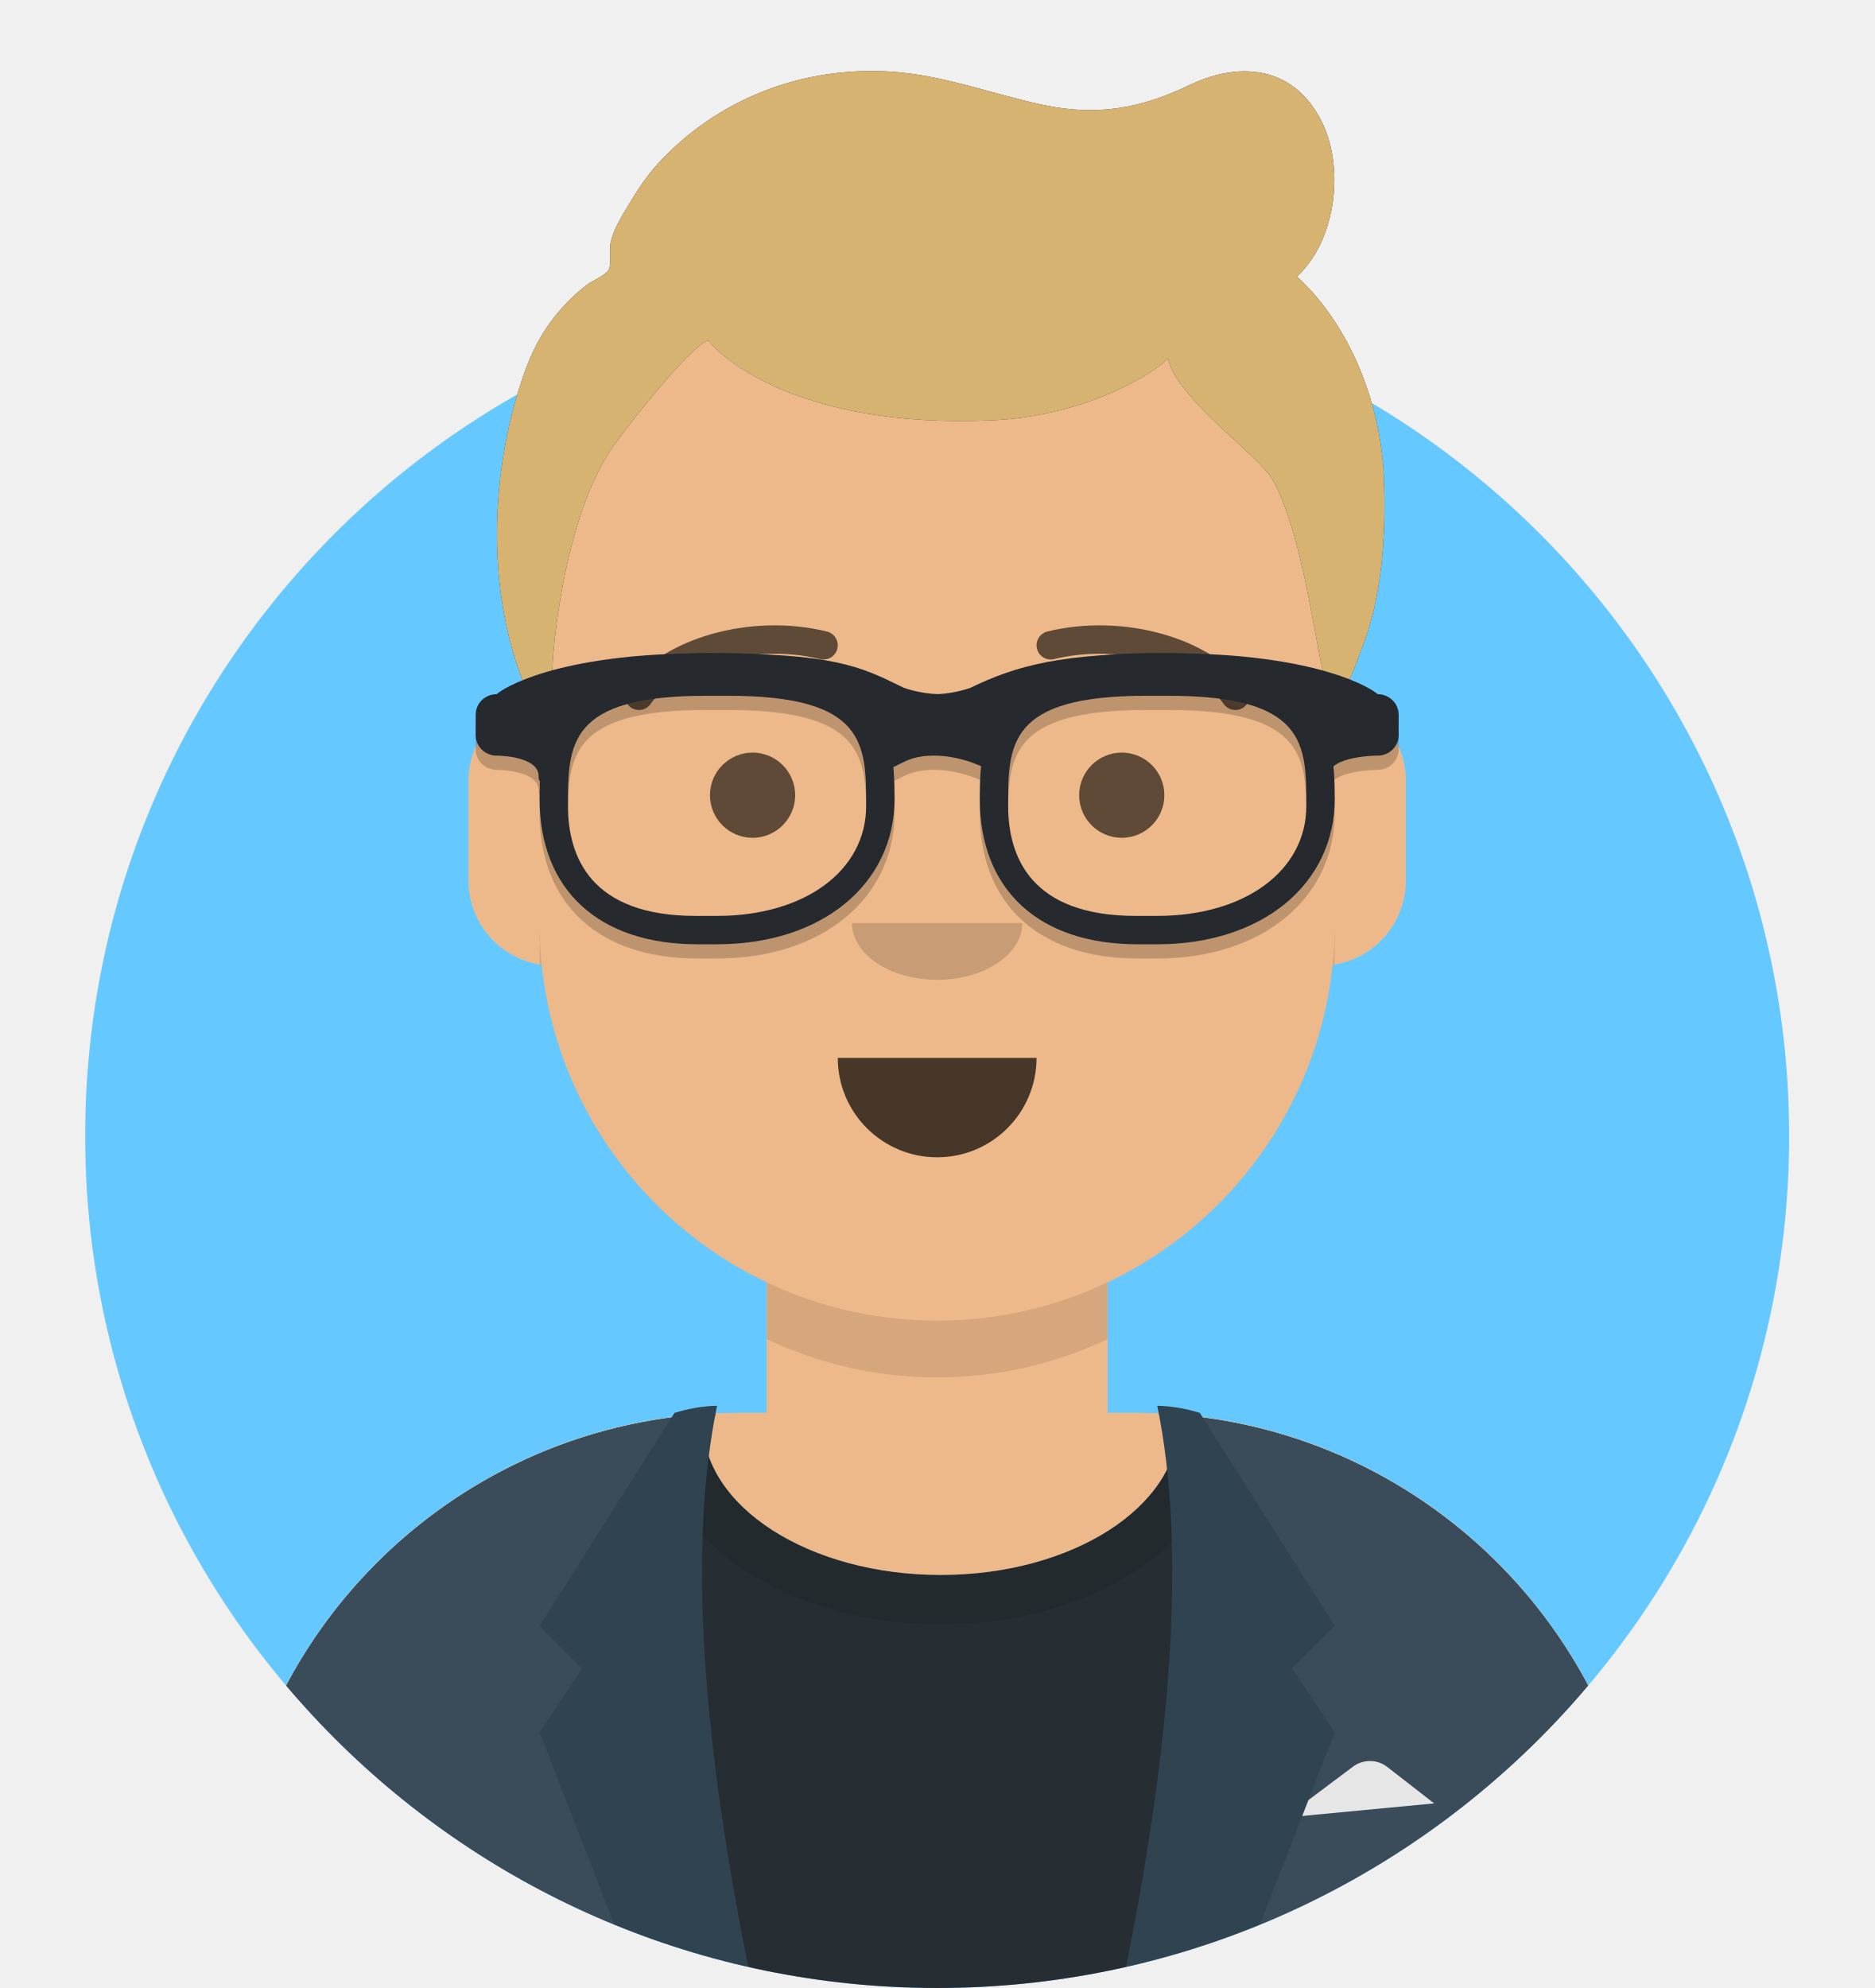
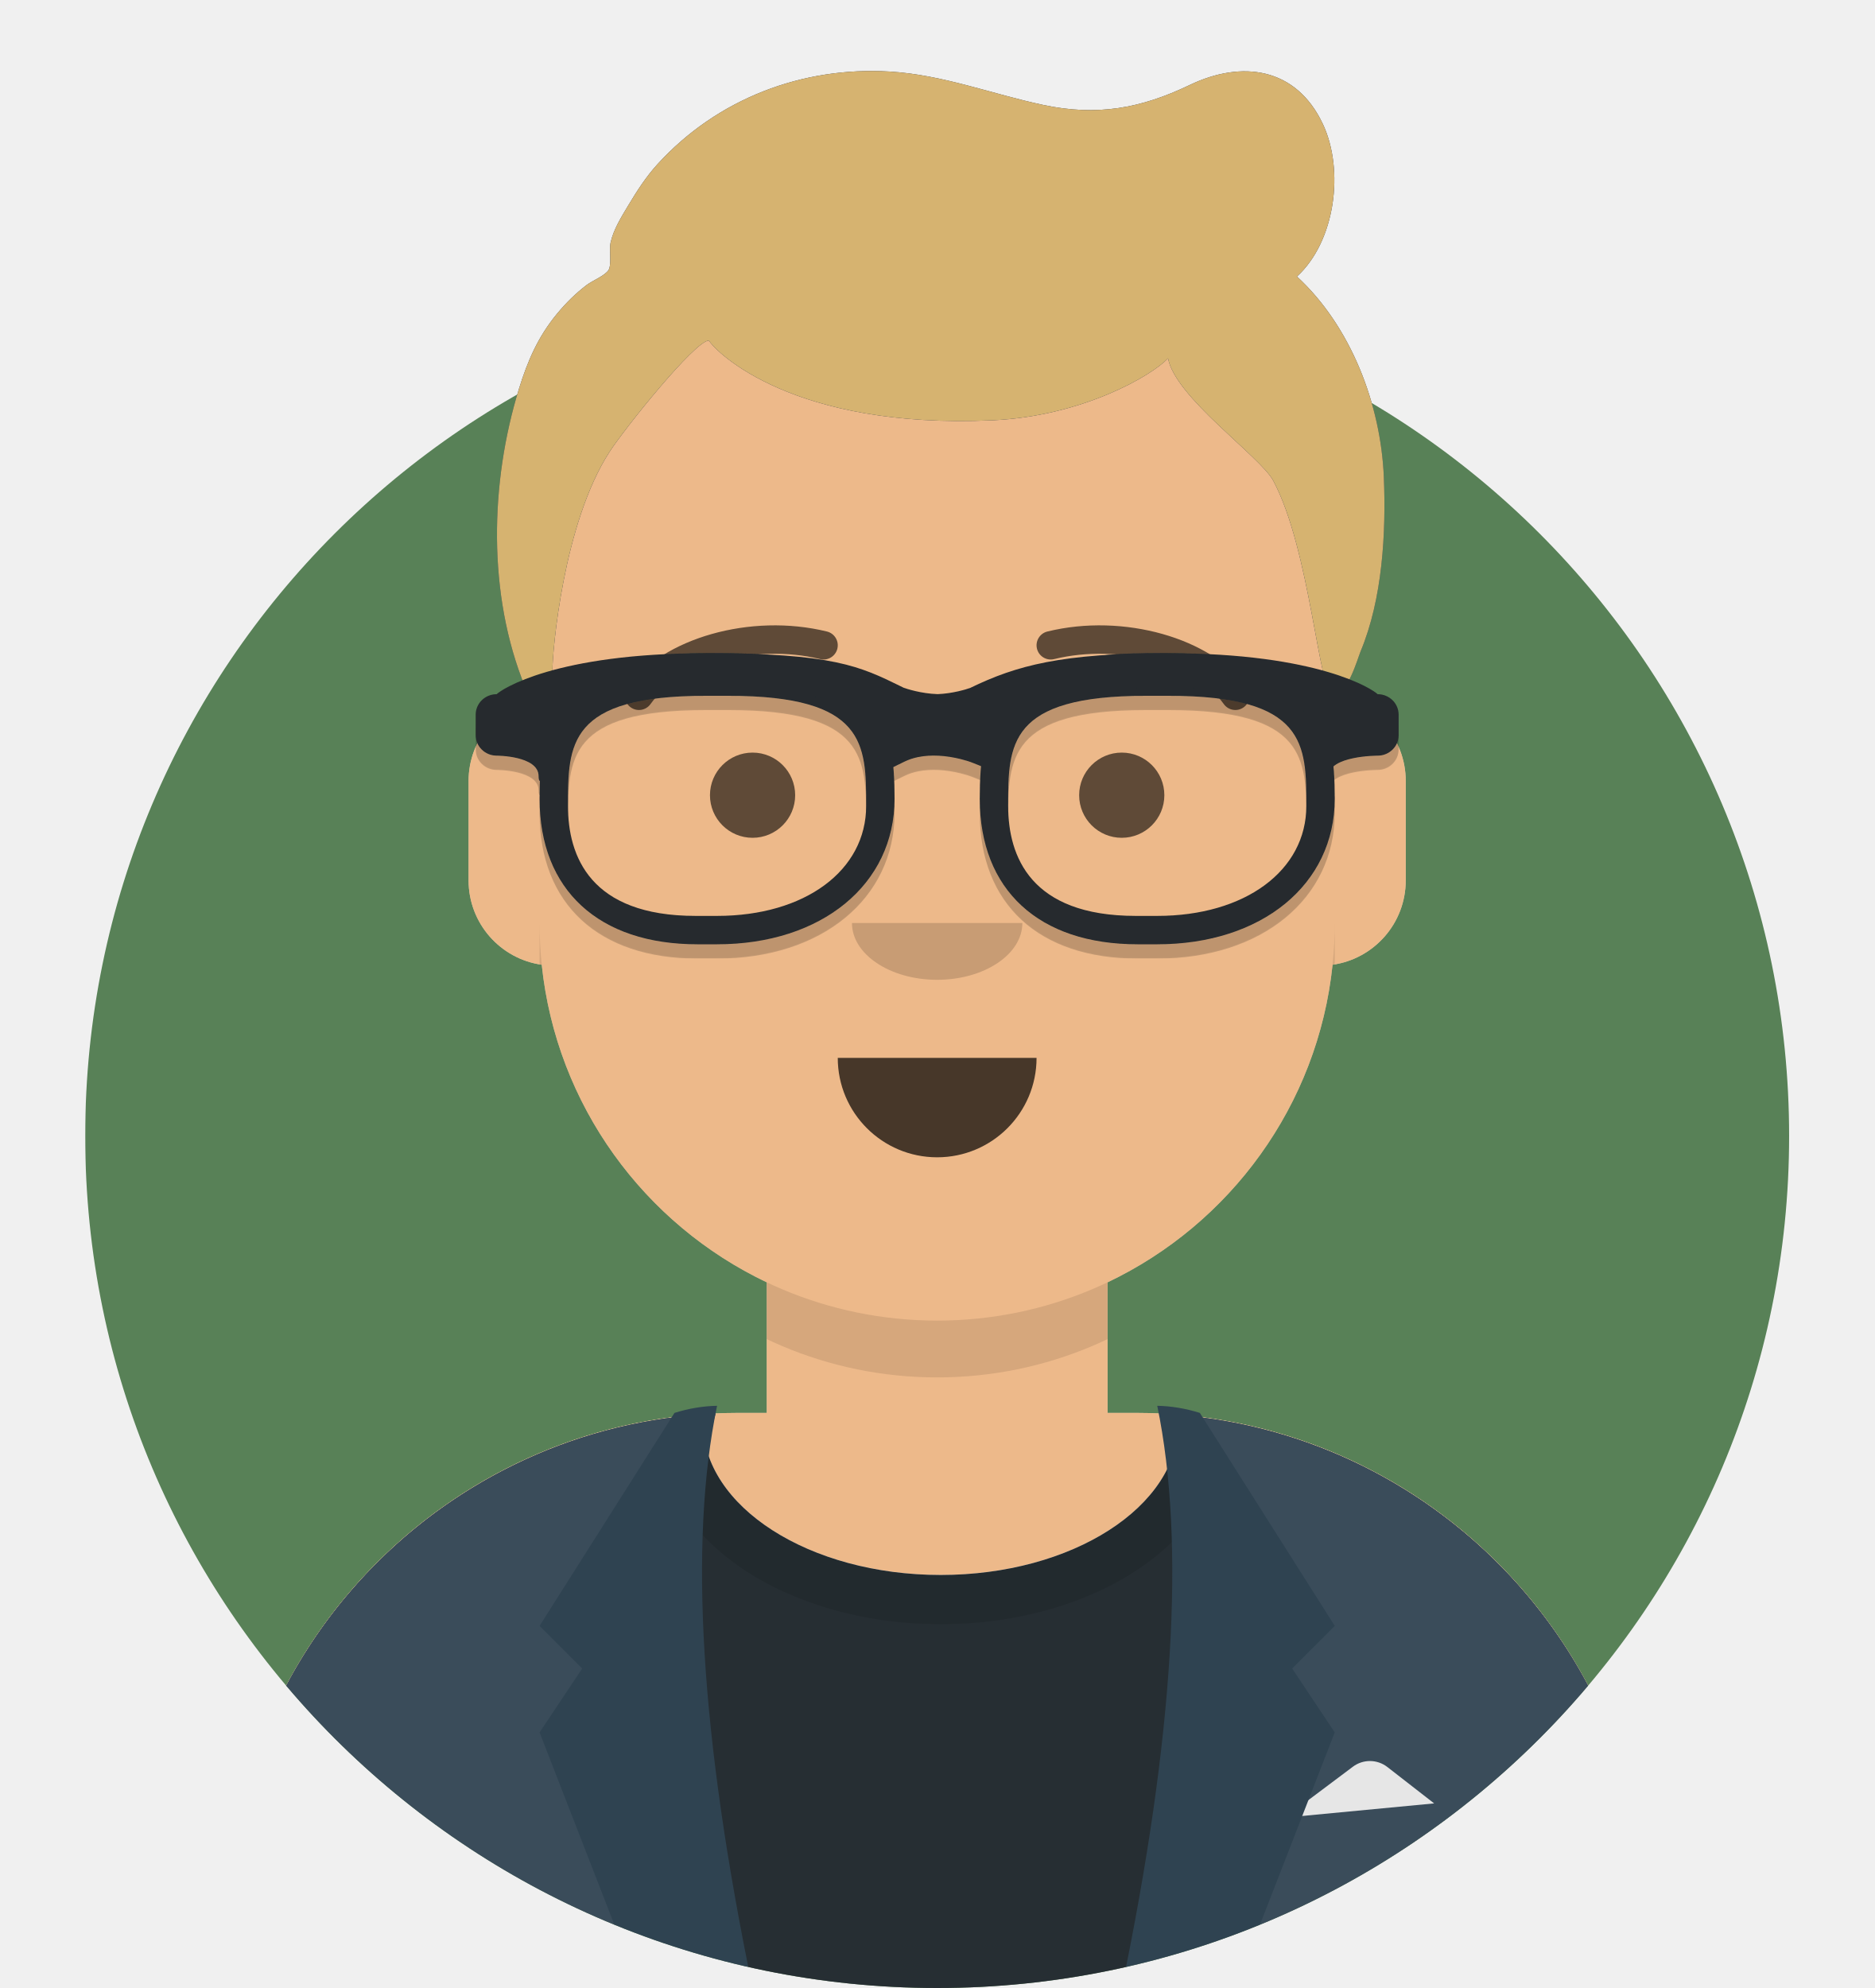
- <svg xmlns="http://www.w3.org/2000/svg" xmlns:xlink="http://www.w3.org/1999/xlink" width="264px" height="280px" viewBox="0 0 264 280" version="1.1">
-   <defs>
+ <svg xmlns="http://www.w3.org/2000/svg" xmlns:xlink="http://www.w3.org/1999/xlink" width="264" height="280" viewBox="0 0 264 280" version="1.1" id="svg12">
+   <defs id="defs1">
    <circle id="react-path-1" cx="120" cy="120" r="120" />
-     <path d="M12,160 C12,226.274 65.726,280 132,280 C198.274,280 252,226.274 252,160 L264,160 L264,-1.42108547e-14 L-3.19744231e-14,-1.42108547e-14 L-3.19744231e-14,160 L12,160 Z" id="react-path-2" />
-     <path d="M124,144.611 L124,163 L128,163 L128,163 C167.765,163 200,195.235 200,235 L200,244 L0,244 L0,235 C-4.86974701e-15,195.235 32.235,163 72,163 L72,163 L76,163 L76,144.611 C58.763,136.422 46.372,119.687 44.305,99.881 C38.48,99.058 34,94.052 34,88 L34,74 C34,68.054 38.325,63.118 44,62.166 L44,56 L44,56 C44,25.072 69.072,5.68137151e-15 100,0 L100,0 L100,0 C130.928,-5.68137151e-15 156,25.072 156,56 L156,62.166 C161.675,63.118 166,68.054 166,74 L166,88 C166,94.052 161.52,99.058 155.695,99.881 C153.628,119.687 141.237,136.422 124,144.611 Z" id="react-path-3" />
+     <path d="m 12,160 c 0,66.274 53.726,120 120,120 66.274,0 120,-53.726 120,-120 h 12 V 0 H 0 v 160 z" id="react-path-2" />
+     <path d="M 124,144.611 V 163 h 4 v 0 c 39.764,0 72,32.236 72,72 v 9 H 0 v -9 c 0,-39.764 32.235,-72 72,-72 v 0 h 4 V 144.611 C 58.763,136.422 46.372,119.687 44.305,99.881 38.48,99.058 34,94.052 34,88 V 74 C 34,68.054 38.325,63.118 44,62.166 V 56 56 C 44,25.072 69.072,0 100,0 v 0 0 c 30.928,0 56,25.072 56,56 v 6.166 c 5.675,0.952 10,5.888 10,11.834 v 14 c 0,6.052 -4.48,11.058 -10.305,11.881 C 153.628,119.687 141.237,136.422 124,144.611 Z" id="react-path-3" />
  </defs>
-   <g id="Avataaar" stroke="none" stroke-width="1" fill="none" fill-rule="evenodd">
-     <g transform="translate(-825, -1100)" id="Avataaar/Circle">
-       <g transform="translate(825, 1100)">
-         <g id="Circle" stroke-width="1" fill-rule="evenodd" transform="translate(12, 40)">
-           <mask id="react-mask-4" fill="white">
-             <use xlink:href="#react-path-1" />
+   <g id="g12" stroke="none" stroke-width="1" fill="none" fill-rule="evenodd">
+     <g transform="translate(-825,-1100)" id="Avataaar/Circle">
+       <g transform="translate(825,1100)" id="g11">
+         <g id="Circle" stroke-width="1" fill-rule="evenodd" transform="translate(12,40)">
+           <mask id="react-mask-4" fill="#ffffff">
+             <use xlink:href="#react-path-1" id="use1" />
          </mask>
-           <use id="Circle-Background" fill="#E6E6E6" xlink:href="#react-path-1" />
-           <g id="Color/Palette/Blue-01" mask="url(#react-mask-4)" fill="#65C9FF">
-             <rect id="🖍Color" x="0" y="0" width="240" height="240" />
+           <g id="Color/Palette/Blue-01" mask="url(#react-mask-4)" fill="#65c9ff">
+             <rect id="🖍Color" x="0" y="0" width="240" height="240" style="fill:#588157;fill-opacity:1" />
          </g>
        </g>
-         <mask id="react-mask-5" fill="white">
-           <use xlink:href="#react-path-2" />
+         <mask id="react-mask-5" fill="#ffffff">
+           <use xlink:href="#react-path-2" id="use2" />
        </mask>
        <g id="Mask" />
        <g id="Avataaar" stroke-width="1" fill-rule="evenodd" mask="url(#react-mask-5)">
-           <g id="Body" transform="translate(32, 36)">
-             <mask id="react-mask-6" fill="white">
-               <use xlink:href="#react-path-3" />
+           <g id="Body" transform="translate(32,36)">
+             <mask id="react-mask-6" fill="#ffffff">
+               <use xlink:href="#react-path-3" id="use3" />
            </mask>
-             <use fill="#D0C6AC" xlink:href="#react-path-3" />
-             <g id="Skin/👶🏽-03-Brown" mask="url(#react-mask-6)" fill="#EDB98A">
-               <g transform="translate(0, 0)" id="Color">
-                 <rect x="0" y="0" width="264" height="280" />
+             <use fill="#d0c6ac" xlink:href="#react-path-3" id="use4" />
+             <g id="Skin/👶🏽-03-Brown" mask="url(#react-mask-6)" fill="#edb98a">
+               <g id="Color">
+                 <rect x="0" y="0" width="264" height="280" id="rect4" />
              </g>
            </g>
-             <path d="M156,79 L156,102 C156,132.928 130.928,158 100,158 C69.072,158 44,132.928 44,102 L44,79 L44,94 C44,124.928 69.072,150 100,150 C130.928,150 156,124.928 156,94 L156,79 Z" id="Neck-Shadow" fill-opacity="0.1" fill="#000000" mask="url(#react-mask-6)" />
+             <path d="m 156,79 v 23 c 0,30.928 -25.072,56 -56,56 -30.928,0 -56,-25.072 -56,-56 V 79 94 c 0,30.928 25.072,56 56,56 30.928,0 56,-25.072 56,-56 z" id="Neck-Shadow" fill-opacity="0.1" fill="#000000" mask="url(#react-mask-6)" />
          </g>
-           <g id="Clothing/Blazer-+-Shirt" transform="translate(0, 170)">
-             <defs>
-               <path d="M133.96,0.295 C170.936,3.325 200,34.294 200,72.052 L200,81 L0,81 L0,72.052 C1.22536245e-14,33.953 29.592,2.765 67.045,0.22 C67.015,0.593 67,0.969 67,1.348 C67,13.211 81.998,22.828 100.5,22.828 C119.002,22.828 134,13.211 134,1.348 C134,0.995 133.987,0.644 133.96,0.295 Z" id="react-path-421" />
+           <g id="Clothing/Blazer-+-Shirt" transform="translate(0,170)">
+             <defs id="defs4">
+               <path d="M 133.96,0.295 C 170.936,3.325 200,34.294 200,72.052 V 81 H 0 V 72.052 C 0,33.953 29.592,2.765 67.045,0.22 67.015,0.593 67,0.969 67,1.348 67,13.211 81.998,22.828 100.5,22.828 c 18.502,0 33.5,-9.617 33.5,-21.48 0,-0.353 -0.013,-0.704 -0.04,-1.053 z" id="react-path-421" />
            </defs>
-             <g id="Shirt" transform="translate(32, 29)">
-               <mask id="react-mask-422" fill="white">
-                 <use xlink:href="#react-path-421" />
+             <g id="Shirt" transform="translate(32,29)">
+               <mask id="react-mask-422" fill="#ffffff">
+                 <use xlink:href="#react-path-421" id="use5" />
              </mask>
-               <use id="Clothes" fill="#E6E6E6" xlink:href="#react-path-421" />
-               <g id="Color/Palette/Black" mask="url(#react-mask-422)" fill="#262E33">
-                 <g transform="translate(-32, -29)" id="🖍Color">
-                   <rect x="0" y="0" width="264" height="110" />
+               <use id="Clothes" fill="#e6e6e6" xlink:href="#react-path-421" />
+               <g id="Color/Palette/Black" mask="url(#react-mask-422)" fill="#262e33">
+                 <g transform="translate(-32,-29)" id="g5">
+                   <rect x="0" y="0" width="264" height="110" id="rect5" />
                </g>
              </g>
              <g id="Shadowy" opacity="0.6" mask="url(#react-mask-422)" fill-opacity="0.16" fill="#000000">
-                 <g transform="translate(60, -25)" id="Hola-👋🏼">
-                   <ellipse cx="40.5" cy="27.848" rx="39.635" ry="26.914" />
+                 <g transform="translate(60,-25)" id="Hola-👋🏼">
+                   <ellipse cx="40.5" cy="27.848" rx="39.635" ry="26.914" id="ellipse5" />
                </g>
              </g>
            </g>
-             <g id="Blazer" transform="translate(32, 28)">
-               <path d="M68.785,1.122 C30.512,2.804 -1.89486556e-14,34.365 -1.42108547e-14,73.052 L0,73.052 L0,82 L69.362,82 C65.961,69.92 64,55.709 64,40.5 C64,26.173 65.74,12.731 68.785,1.122 Z M131.638,82 L200,82 L200,73.052 C200,34.707 170.025,3.363 132.229,1.174 C135.265,12.771 137,26.194 137,40.5 C137,55.709 135.039,69.92 131.638,82 Z" id="Saco" fill="#3A4C5A" />
-               <path d="M149,58 L158.556,50.833 L158.556,50.833 C159.999,49.751 161.988,49.768 163.412,50.876 L170,56 L149,58 Z" id="Pocket-hanky" fill="#E6E6E6" />
-               <path d="M69,1.13686838e-13 C65,19.333 66.667,46.667 74,82 L58,82 L44,46 L50,37 L44,31 L63,1 C65.028,0.369 67.028,0.036 69,1.13686838e-13 Z" id="Wing" fill="#2F4351" />
-               <path d="M151,1.13686838e-13 C147,19.333 148.667,46.667 156,82 L140,82 L126,46 L132,37 L126,31 L145,1 C147.028,0.369 149.028,0.036 151,1.13686838e-13 Z" id="Wing" fill="#2F4351" transform="translate(141, 41) scale(-1, 1) translate(-141, -41) " />
+             <g id="Blazer" transform="translate(32,28)">
+               <path d="M 68.785,1.122 C 30.512,2.804 0,34.365 0,73.052 v 0 V 82 H 69.362 C 65.961,69.92 64,55.709 64,40.5 64,26.173 65.74,12.731 68.785,1.122 Z M 131.638,82 H 200 V 73.052 C 200,34.707 170.025,3.363 132.229,1.174 135.265,12.771 137,26.194 137,40.5 c 0,15.209 -1.961,29.42 -5.362,41.5 z" id="Saco" fill="#3a4c5a" />
+               <path d="m 149,58 9.556,-7.167 v 0 c 1.443,-1.082 3.432,-1.065 4.856,0.043 L 170,56 Z" id="Pocket-hanky" fill="#e6e6e6" />
+               <path d="m 69,0 c -4,19.333 -2.333,46.667 5,82 H 58 L 44,46 50,37 44,31 63,1 c 2.028,-0.631 4.028,-0.964 6,-1 z" id="Wing" fill="#2f4351" />
+               <path d="m 151,0 c -4,19.333 -2.333,46.667 5,82 h -16 l -14,-36 6,-9 -6,-6 19,-30 c 2.028,-0.631 4.028,-0.964 6,-1 z" id="path5" fill="#2f4351" transform="matrix(-1,0,0,1,282,0)" />
            </g>
          </g>
-           <g id="Face" transform="translate(76, 82)" fill="#000000">
-             <g id="Mouth/Default" transform="translate(2, 52)" fill-opacity="0.7">
-               <path d="M40,15 C40,22.732 46.268,29 54,29 L54,29 C61.732,29 68,22.732 68,15" id="Mouth" />
+           <g id="Face" transform="translate(76,82)" fill="#000000">
+             <g id="Mouth/Default" transform="translate(2,52)" fill-opacity="0.7">
+               <path d="m 40,15 c 0,7.732 6.268,14 14,14 v 0 c 7.732,0 14,-6.268 14,-14" id="Mouth" />
            </g>
-             <g id="Nose/Default" transform="translate(28, 40)" fill-opacity="0.16">
-               <path d="M16,8 C16,12.418 21.373,16 28,16 L28,16 C34.627,16 40,12.418 40,8" id="Nose" />
+             <g id="Nose/Default" transform="translate(28,40)" fill-opacity="0.16">
+               <path d="m 16,8 c 0,4.418 5.373,8 12,8 v 0 c 6.627,0 12,-3.582 12,-8" id="Nose" />
            </g>
-             <g id="Eyes/Default-😀" transform="translate(0, 8)" fill-opacity="0.6">
+             <g id="Eyes/Default-😀" transform="translate(0,8)" fill-opacity="0.6">
              <circle id="Eye" cx="30" cy="22" r="6" />
-               <circle id="Eye" cx="82" cy="22" r="6" />
+               <circle id="circle5" cx="82" cy="22" r="6" />
            </g>
            <g id="Eyebrow/Outline/Default" fill-opacity="0.6">
-               <g id="I-Browse" transform="translate(12, 6)">
-                 <path d="M3.63,11.159 C7.545,5.65 18.278,2.561 27.523,4.831 C28.596,5.095 29.679,4.439 29.942,3.366 C30.206,2.293 29.55,1.21 28.477,0.947 C17.74,-1.69 5.312,1.887 0.37,8.841 C-0.27,9.742 -0.059,10.99 0.841,11.63 C1.742,12.27 2.99,12.059 3.63,11.159 Z" id="Eyebrow" fill-rule="nonzero" />
-                 <path d="M61.63,11.159 C65.545,5.65 76.278,2.561 85.523,4.831 C86.596,5.095 87.679,4.439 87.942,3.366 C88.206,2.293 87.55,1.21 86.477,0.947 C75.74,-1.69 63.312,1.887 58.37,8.841 C57.73,9.742 57.941,10.99 58.841,11.63 C59.742,12.27 60.99,12.059 61.63,11.159 Z" id="Eyebrow" fill-rule="nonzero" transform="translate(73.00015, 6.039198) scale(-1, 1) translate(-73.00015, -6.039198) " />
+               <g id="I-Browse" transform="translate(12,6)">
+                 <path d="M 3.63,11.159 C 7.545,5.65 18.278,2.561 27.523,4.831 28.596,5.095 29.679,4.439 29.942,3.366 30.206,2.293 29.55,1.21 28.477,0.947 17.74,-1.69 5.312,1.887 0.37,8.841 -0.27,9.742 -0.059,10.99 0.841,11.63 1.742,12.27 2.99,12.059 3.63,11.159 Z" id="Eyebrow" fill-rule="nonzero" />
+                 <path d="M 61.63,11.159 C 65.545,5.65 76.278,2.561 85.523,4.831 86.596,5.095 87.679,4.439 87.942,3.366 88.206,2.293 87.55,1.21 86.477,0.947 75.74,-1.69 63.312,1.887 58.37,8.841 c -0.64,0.9 -0.429,2.149 0.472,2.789 0.9,0.64 2.149,0.429 2.789,-0.472 z" id="path6" fill-rule="nonzero" transform="matrix(-1,0,0,1,146.0003,0)" />
              </g>
            </g>
          </g>
          <g id="Top" stroke-width="1" fill-rule="evenodd">
-             <defs>
+             <defs id="defs7">
              <rect id="react-path-407" x="0" y="0" width="264" height="280" />
-               <path d="M183.68,38.949 C189.086,33.999 190.387,23.962 187.318,17.449 C183.549,9.454 175.901,8.452 168.572,11.969 C161.664,15.284 155.515,16.388 147.95,14.782 C140.692,13.241 133.806,10.523 126.303,10.076 C113.978,9.343 102.003,13.915 93.603,23.129 C92,24.887 90.709,26.897 89.488,28.934 C88.512,30.564 87.411,32.313 86.995,34.192 C86.797,35.086 87.165,37.29 86.72,38.022 C86.239,38.812 84.424,39.537 83.651,40.124 C82.084,41.313 80.727,42.654 79.471,44.171 C76.805,47.393 75.338,50.758 74.103,54.743 C70.001,67.988 69.653,83.741 74.957,96.747 C75.664,98.481 77.855,102.099 79.143,98.385 C79.398,97.651 78.809,95.191 78.81,94.45 C78.815,91.73 80.316,73.721 86.857,63.633 C88.986,60.349 98.83,48.052 100.841,47.954 C101.906,49.646 112.721,60.462 140.783,59.195 C153.445,58.623 163.183,52.934 165.521,50.468 C166.549,56.001 178.513,64.284 180.336,67.692 C185.603,77.538 186.771,97.996 188.781,97.957 C190.791,97.919 192.234,92.72 192.648,91.727 C195.72,84.352 196.243,75.095 195.915,67.168 C195.488,56.966 191.277,45.942 183.68,38.949 Z" id="react-path-406" />
-               <filter x="-0.8%" y="-2.0%" width="101.5%" height="108.0%" filterUnits="objectBoundingBox" id="react-filter-403">
-                 <feOffset dx="0" dy="2" in="SourceAlpha" result="shadowOffsetOuter1" />
-                 <feColorMatrix values="0 0 0 0 0   0 0 0 0 0   0 0 0 0 0  0 0 0 0.16 0" type="matrix" in="shadowOffsetOuter1" result="shadowMatrixOuter1" />
-                 <feMerge>
-                   <feMergeNode in="shadowMatrixOuter1" />
-                   <feMergeNode in="SourceGraphic" />
-                 </feMerge>
-               </filter>
+               <path d="m 183.68,38.949 c 5.406,-4.95 6.708,-14.987 3.638,-21.499 -3.768,-7.995 -11.416,-8.997 -18.745,-5.481 -6.908,3.315 -13.057,4.419 -20.622,2.813 -7.259,-1.541 -14.145,-4.259 -21.647,-4.705 -12.325,-0.733 -24.3,3.838 -32.7,13.053 -1.603,1.758 -2.894,3.768 -4.115,5.805 -0.977,1.63 -2.078,3.379 -2.493,5.258 -0.198,0.893 0.17,3.098 -0.275,3.83 -0.481,0.79 -2.296,1.515 -3.069,2.102 -1.567,1.189 -2.924,2.53 -4.18,4.047 -2.666,3.222 -4.134,6.587 -5.368,10.572 -4.103,13.245 -4.451,28.998 0.853,42.004 0.707,1.734 2.898,5.352 4.186,1.638 0.255,-0.734 -0.335,-3.194 -0.333,-3.935 0.005,-2.72 1.506,-20.729 8.047,-30.817 2.129,-3.284 11.973,-15.581 13.983,-15.679 1.065,1.693 11.88,12.509 39.943,11.241 12.662,-0.572 22.399,-6.261 24.737,-8.727 1.029,5.533 12.992,13.816 14.815,17.224 5.266,9.845 6.434,30.304 8.445,30.265 2.01,-0.038 3.453,-5.238 3.867,-6.23 3.072,-7.375 3.595,-16.632 3.267,-24.559 -0.427,-10.202 -4.638,-21.226 -12.235,-28.22 z" id="react-path-406" />
            </defs>
-             <mask id="react-mask-405" fill="white">
-               <use xlink:href="#react-path-407" />
+             <mask id="react-mask-405" fill="#ffffff">
+               <use xlink:href="#react-path-407" id="use7" />
            </mask>
-             <g id="Mask" />
+             <g id="g7" />
            <g id="Top/Short-Hair/Short-Waved" mask="url(#react-mask-405)">
-               <g transform="translate(-1, 0)">
-                 <mask id="react-mask-404" fill="white">
-                   <use xlink:href="#react-path-406" />
+               <g transform="translate(-1)" id="g10">
+                 <mask id="react-mask-404" fill="#ffffff">
+                   <use xlink:href="#react-path-406" id="use8" />
                </mask>
-                 <use id="Short-Hair" stroke="none" fill="#28354B" fill-rule="evenodd" xlink:href="#react-path-406" />
-                 <g id="Skin/👶🏽-03-Brown" mask="url(#react-mask-404)" fill="#D6B370">
-                   <g transform="translate(0, 0) " id="Color">
-                     <rect x="0" y="0" width="264" height="280" />
+                 <use id="Short-Hair" stroke="none" fill="#28354b" fill-rule="evenodd" xlink:href="#react-path-406" />
+                 <g id="g9" mask="url(#react-mask-404)" fill="#d6b370">
+                   <g id="g8">
+                     <rect x="0" y="0" width="264" height="280" id="rect8" />
                  </g>
                </g>
-                 <g id="Top/_Resources/Prescription-02" fill="none" transform="translate(62, 85)" stroke-width="1">
-                   <defs>
-                     <filter x="-0.8%" y="-2.4%" width="101.5%" height="109.8%" filterUnits="objectBoundingBox" id="react-filter-415">
-                       <feOffset dx="0" dy="2" in="SourceAlpha" result="shadowOffsetOuter1" />
-                       <feColorMatrix values="0 0 0 0 0   0 0 0 0 0   0 0 0 0 0  0 0 0 0.2 0" type="matrix" in="shadowOffsetOuter1" result="shadowMatrixOuter1" />
-                       <feMerge>
-                         <feMergeNode in="shadowMatrixOuter1" />
-                         <feMergeNode in="SourceGraphic" />
+                 <g id="Top/_Resources/Prescription-02" fill="none" transform="translate(62,85)" stroke-width="1">
+                   <defs id="defs10">
+                     <filter x="0" y="0" width="1" height="1.049" filterUnits="objectBoundingBox" id="react-filter-415">
+                       <feOffset dx="0" dy="2" in="SourceAlpha" result="shadowOffsetOuter1" id="feOffset9" />
+                       <feColorMatrix values="0 0 0 0 0   0 0 0 0 0   0 0 0 0 0  0 0 0 0.2 0" type="matrix" in="shadowOffsetOuter1" result="shadowMatrixOuter1" id="feColorMatrix9" />
+                       <feMerge id="feMerge10">
+                         <feMergeNode in="shadowMatrixOuter1" id="feMergeNode9" />
+                         <feMergeNode in="SourceGraphic" id="feMergeNode10" />
                      </feMerge>
                    </filter>
                  </defs>
-                   <g id="Wayfarers" filter="url(#react-filter-415)" transform="translate(6, 7)" fill="#252C2F">
-                     <path d="M34,41 L31.242,41 C17.315,41 9,33.336 9,20.5 C9,10.127 10.817,0 32.53,0 L35.47,0 C57.183,0 59,10.127 59,20.5 C59,32.569 48.721,41 34,41 Z M32.385,6 C13,6 13,12.841 13,21.502 C13,28.572 16.116,37 30.971,37 L34,37 C46.365,37 55,30.627 55,21.502 C55,12.841 55,6 35.615,6 L32.385,6 Z" id="Left" fill-rule="nonzero" />
-                     <path d="M96,41 L93.242,41 C79.315,41 71,33.336 71,20.5 C71,10.127 72.817,0 94.53,0 L97.47,0 C119.183,0 121,10.127 121,20.5 C121,32.569 110.721,41 96,41 Z M94.385,6 C75,6 75,12.841 75,21.502 C75,28.572 78.119,37 92.971,37 L96,37 C108.365,37 117,30.627 117,21.502 C117,12.841 117,6 97.615,6 L94.385,6 Z" id="Right" fill-rule="nonzero" />
-                     <path d="M2.955,5.772 C3.646,5.096 11.21,0 32.5,0 C50.351,0 54.13,1.853 59.85,4.652 L60.269,4.859 C60.667,4.999 62.7,5.69 65.079,5.766 C67.246,5.673 69.1,5.085 69.642,4.897 C76.17,1.722 82.561,0 97.5,0 C118.79,0 126.354,5.096 127.045,5.772 C128.679,5.772 130,7.062 130,8.657 L130,11.543 C130,13.139 128.679,14.429 127.045,14.429 C127.045,14.429 120.144,14.429 120.144,17.315 C120.144,20.2 118.182,13.139 118.182,11.543 L118.182,8.732 C114.579,7.353 108.128,4.786 97.5,4.786 C85.658,4.786 79.761,6.886 74.702,8.971 L74.759,9.108 L74.756,11.094 L72.539,16.444 L69.8,15.361 C69.556,15.264 69.028,15.09 68.296,14.91 C66.256,14.407 64.159,14.254 62.304,14.634 C61.624,14.774 60.992,14.984 60.413,15.267 L57.77,16.558 L55.127,11.396 L55.244,9.102 L55.325,8.907 C50.962,6.874 46.939,4.786 32.5,4.786 C21.872,4.786 15.422,7.352 11.818,8.731 L11.818,11.543 C11.818,13.139 8.864,20.2 8.864,17.315 C8.864,14.429 2.955,14.429 2.955,14.429 C1.324,14.429 0,13.139 0,11.543 L0,8.657 C0,7.062 1.324,5.772 2.955,5.772 Z" id="Stuff" fill-rule="nonzero" />
+                   <g id="Wayfarers" filter="url(#react-filter-415)" transform="translate(6,7)" fill="#252c2f">
+                     <path d="M 34,41 H 31.242 C 17.315,41 9,33.336 9,20.5 9,10.127 10.817,0 32.53,0 h 2.94 C 57.183,0 59,10.127 59,20.5 59,32.569 48.721,41 34,41 Z M 32.385,6 C 13,6 13,12.841 13,21.502 13,28.572 16.116,37 30.971,37 H 34 C 46.365,37 55,30.627 55,21.502 55,12.841 55,6 35.615,6 Z" id="Left" fill-rule="nonzero" />
+                     <path d="M 96,41 H 93.242 C 79.315,41 71,33.336 71,20.5 71,10.127 72.817,0 94.53,0 h 2.94 C 119.183,0 121,10.127 121,20.5 121,32.569 110.721,41 96,41 Z M 94.385,6 C 75,6 75,12.841 75,21.502 75,28.572 78.119,37 92.971,37 H 96 c 12.365,0 21,-6.373 21,-15.498 C 117,12.841 117,6 97.615,6 Z" id="Right" fill-rule="nonzero" />
+                     <path d="M 2.955,5.772 C 3.646,5.096 11.21,0 32.5,0 50.351,0 54.13,1.853 59.85,4.652 l 0.419,0.207 c 0.398,0.141 2.431,0.831 4.81,0.907 C 67.246,5.673 69.1,5.085 69.642,4.897 76.17,1.722 82.561,0 97.5,0 c 21.29,0 28.854,5.096 29.545,5.772 1.634,0 2.955,1.29 2.955,2.886 v 2.886 c 0,1.596 -1.321,2.886 -2.955,2.886 0,0 -6.901,0 -6.901,2.886 0,2.886 -1.962,-4.176 -1.962,-5.772 V 8.732 C 114.579,7.353 108.128,4.786 97.5,4.786 c -11.842,0 -17.739,2.1 -22.798,4.185 l 0.057,0.136 -0.003,1.986 -2.217,5.35 -2.739,-1.083 c -0.245,-0.097 -0.772,-0.27 -1.504,-0.451 -2.04,-0.503 -4.137,-0.656 -5.992,-0.276 -0.68,0.14 -1.312,0.349 -1.891,0.632 L 57.77,16.558 55.127,11.396 55.244,9.102 55.325,8.907 C 50.962,6.874 46.939,4.786 32.5,4.786 c -10.628,0 -17.078,2.566 -20.682,3.945 v 2.812 c 0,1.596 -2.955,8.657 -2.955,5.772 0,-2.886 -5.909,-2.886 -5.909,-2.886 C 1.324,14.429 0,13.139 0,11.543 V 8.657 C 0,7.062 1.324,5.772 2.955,5.772 Z" id="Stuff" fill-rule="nonzero" />
                  </g>
                </g>
              </g>
            </g>
          </g>
        </g>
      </g>
    </g>
  </g>
</svg>
